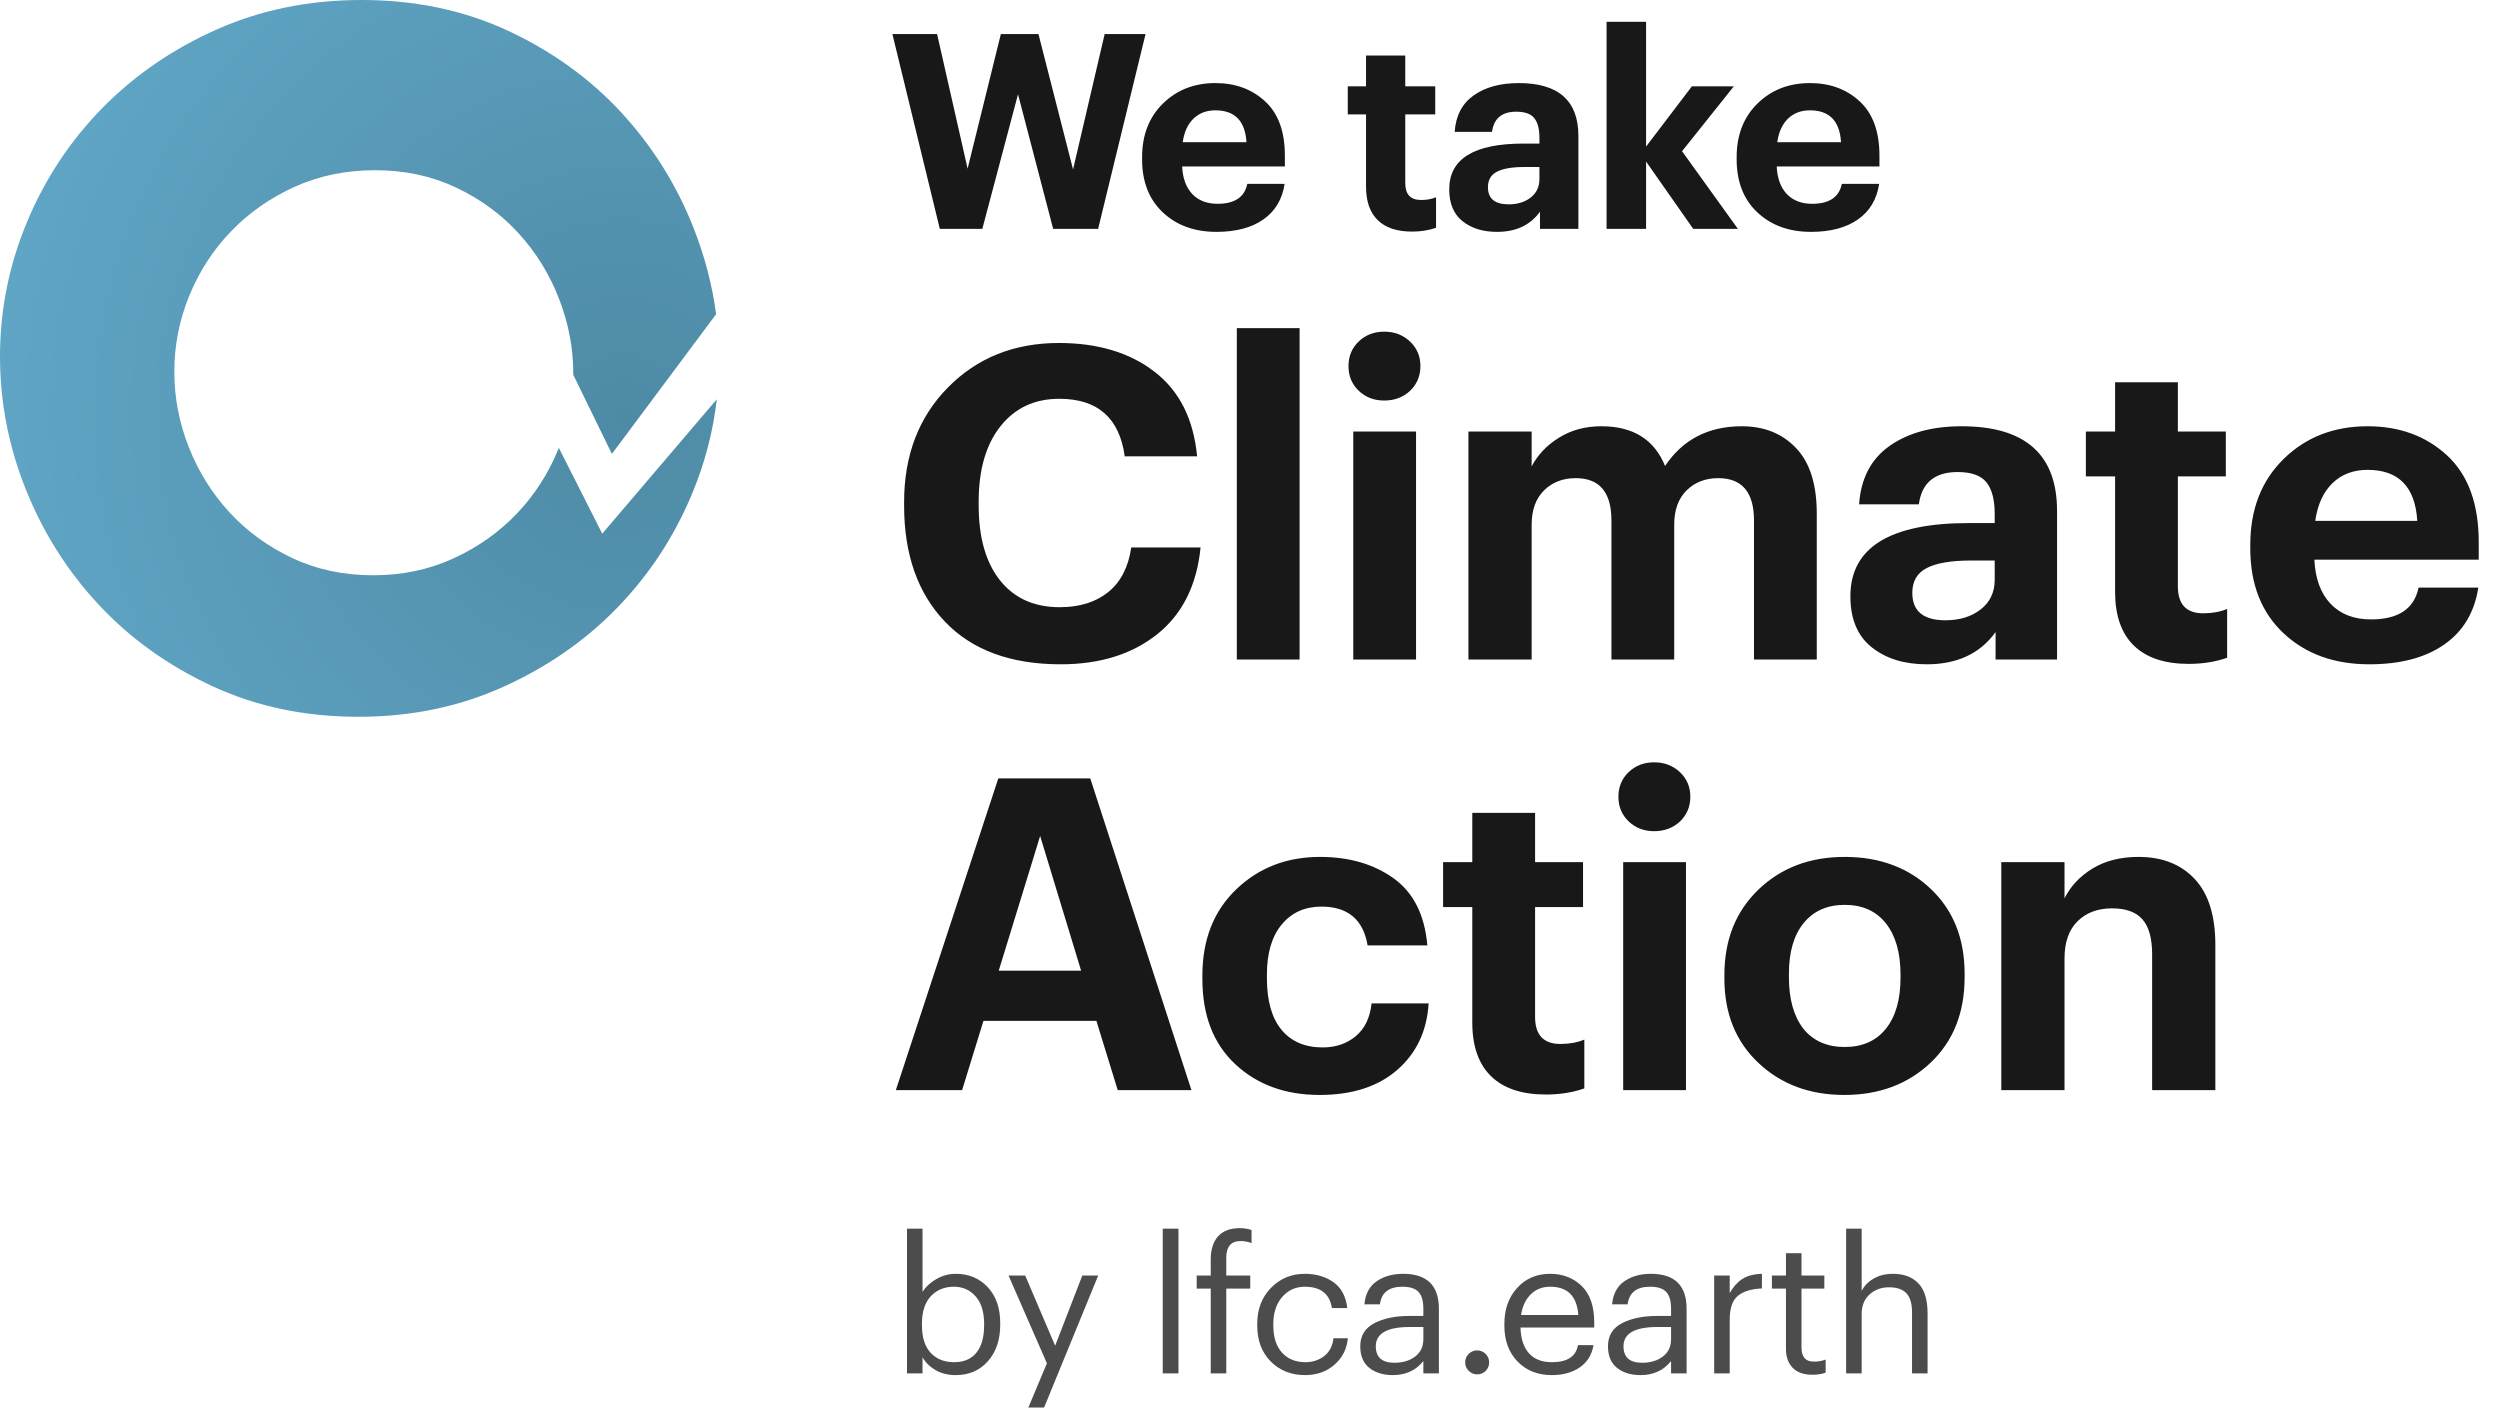
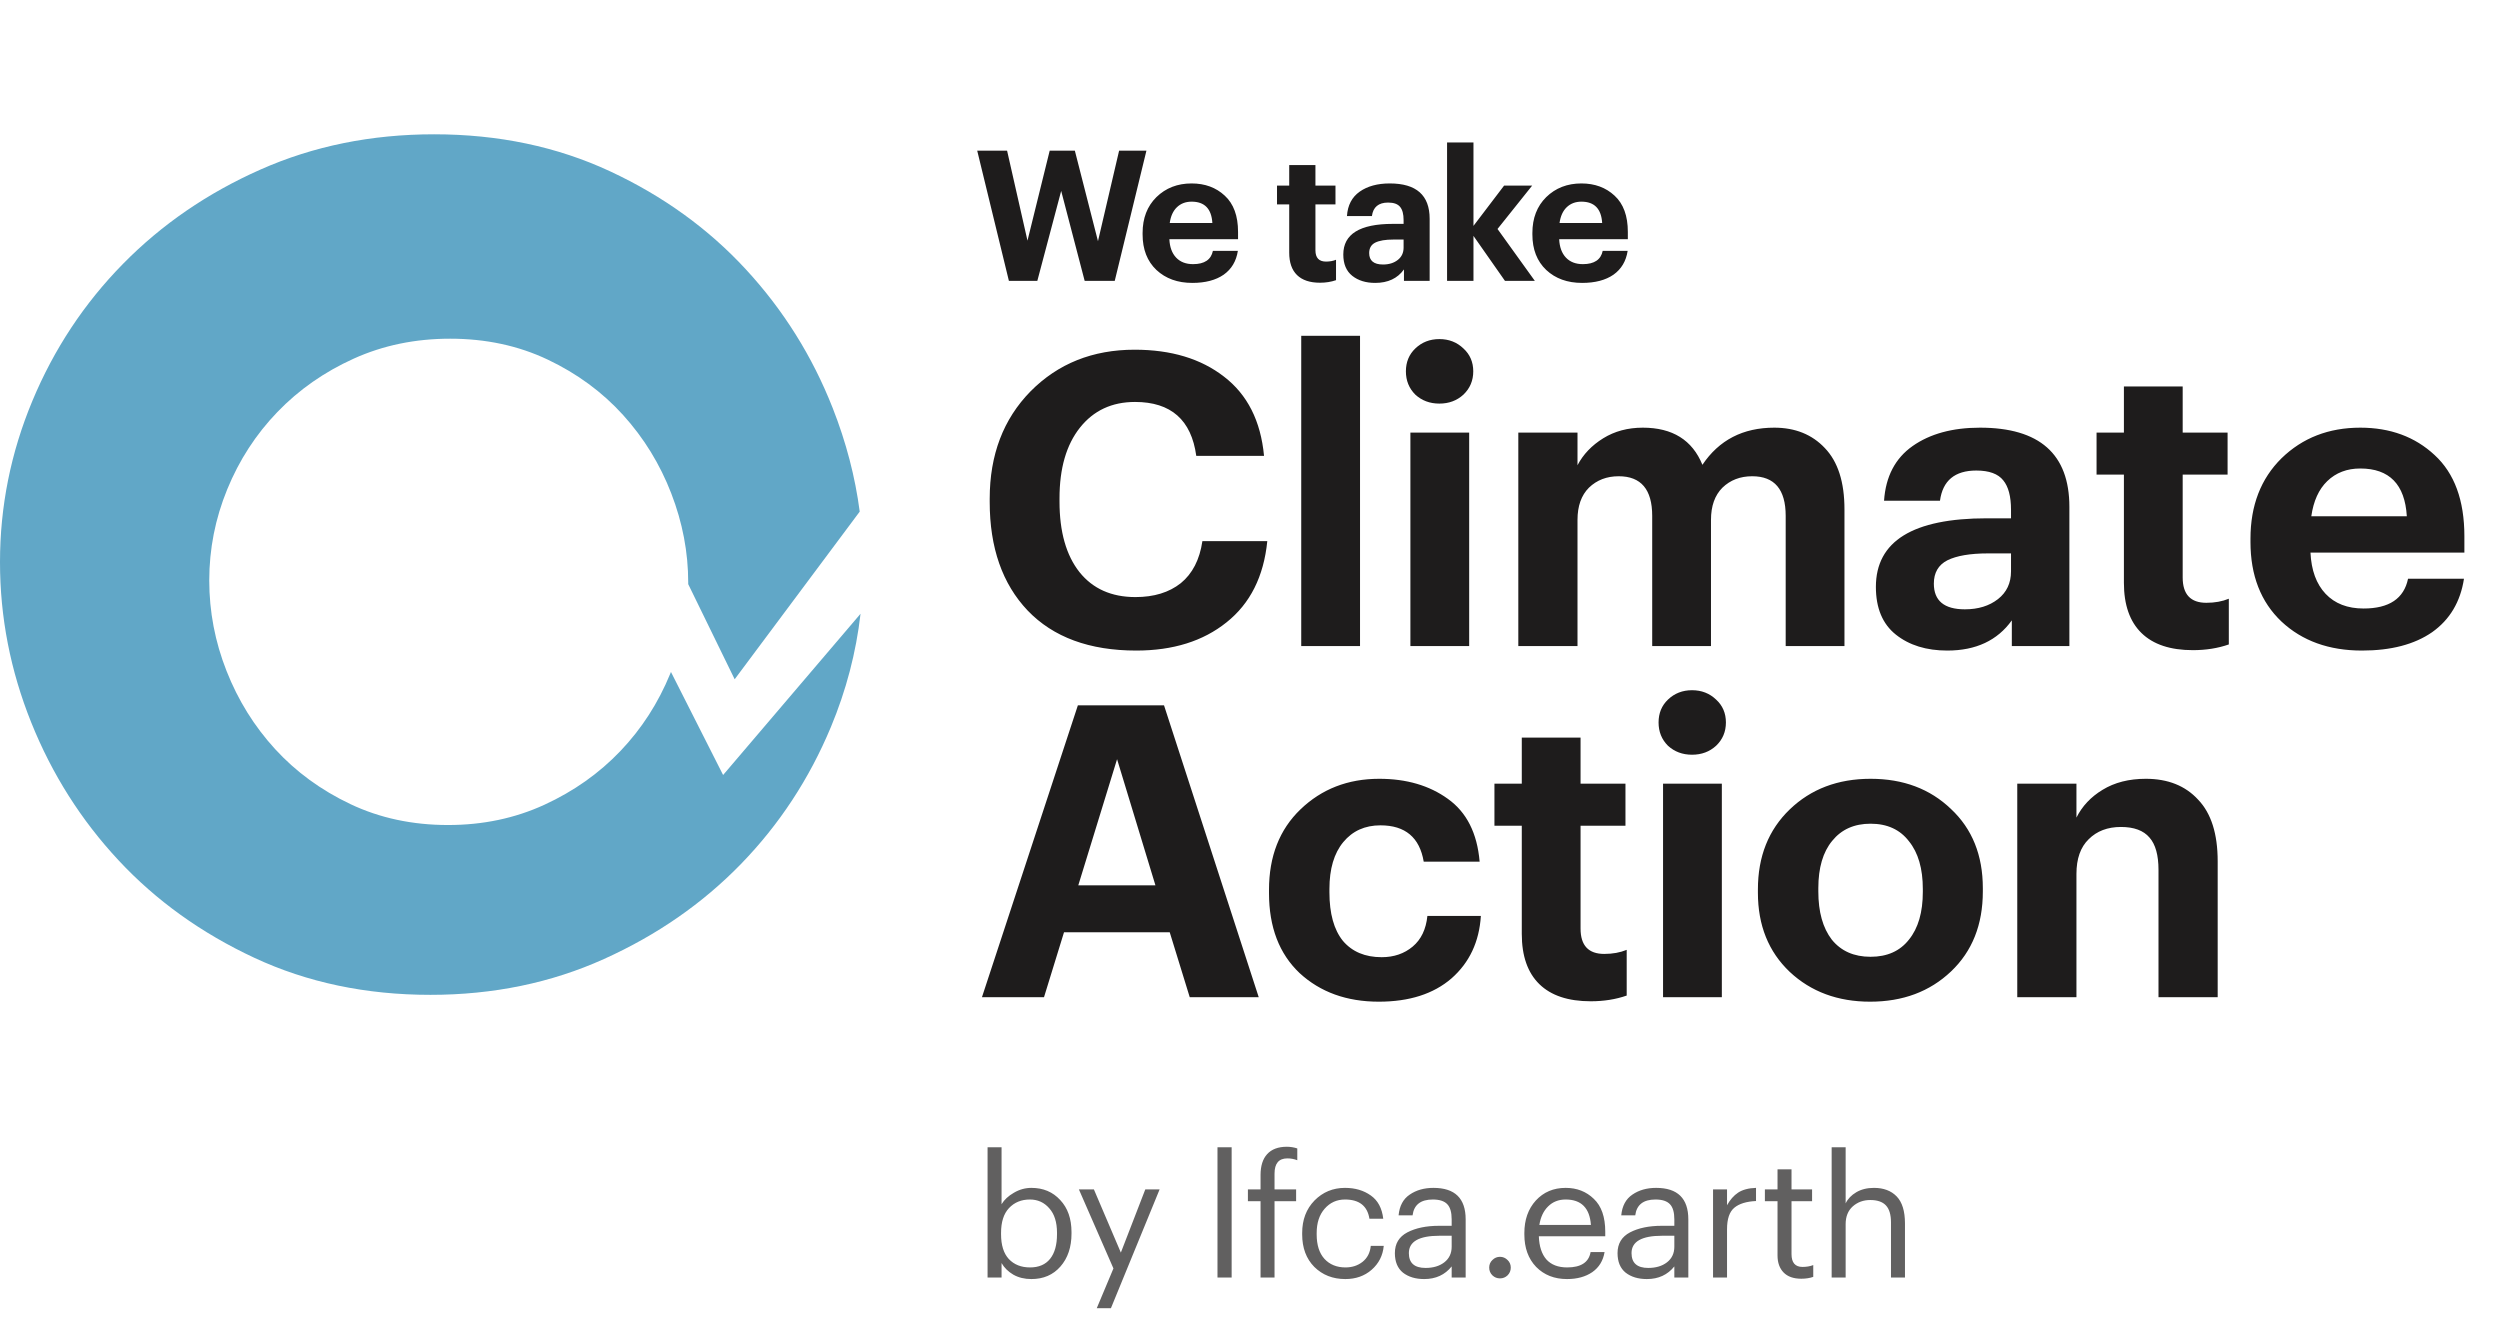
- <svg xmlns="http://www.w3.org/2000/svg" width="143px" height="81px" viewBox="0 0 143 81" version="1.1">
-   <defs>
-     <radialGradient cx="86.856%" cy="57.878%" fx="86.856%" fy="57.878%" r="94.494%" id="radialGradient-1">
-       <stop stop-color="#4D8AA5" offset="0%" />
-       <stop stop-color="#61A7C7" offset="100%" />
-     </radialGradient>
-   </defs>
-   <g id="Logo" stroke="none" stroke-width="1" fill="none" fill-rule="evenodd">
-     <path d="M56.189,13.091 L58.23,5.392 L60.241,13.091 L62.813,13.091 L65.525,1.947 L63.187,1.947 L61.379,9.693 L59.399,1.947 L57.249,1.947 L55.347,9.647 L53.601,1.947 L51.045,1.947 L53.757,13.091 L56.189,13.091 Z M69.583,13.263 C70.695,13.263 71.589,13.026 72.264,12.553 C72.94,12.081 73.345,11.403 73.48,10.519 L73.48,10.519 L71.345,10.519 C71.189,11.278 70.622,11.657 69.646,11.657 C69.033,11.657 68.549,11.47 68.196,11.096 C67.843,10.722 67.651,10.197 67.619,9.522 L67.619,9.522 L73.495,9.522 L73.495,8.898 C73.495,7.527 73.119,6.493 72.365,5.797 C71.612,5.101 70.664,4.752 69.521,4.752 C68.316,4.752 67.315,5.142 66.521,5.921 C65.726,6.701 65.328,7.724 65.328,8.992 L65.328,8.992 L65.328,9.117 C65.328,10.395 65.723,11.405 66.513,12.148 C67.302,12.891 68.326,13.263 69.583,13.263 Z M71.298,8.135 L67.651,8.135 C67.734,7.553 67.939,7.103 68.266,6.786 C68.594,6.47 69.012,6.311 69.521,6.311 C70.633,6.311 71.225,6.919 71.298,8.135 L71.298,8.135 Z M80.771,13.247 C81.269,13.247 81.727,13.174 82.142,13.029 L82.142,13.029 L82.142,11.283 C81.893,11.387 81.607,11.439 81.285,11.439 C80.682,11.439 80.381,11.117 80.381,10.473 L80.381,10.473 L80.381,6.545 L82.095,6.545 L82.095,4.94 L80.381,4.94 L80.381,3.178 L78.137,3.178 L78.137,4.94 L77.092,4.94 L77.092,6.545 L78.137,6.545 L78.137,10.675 C78.137,11.517 78.36,12.156 78.807,12.592 C79.254,13.029 79.908,13.247 80.771,13.247 Z M85.624,13.263 C86.715,13.263 87.536,12.878 88.087,12.109 L88.087,12.109 L88.087,13.091 L90.284,13.091 L90.284,7.776 C90.284,5.76 89.146,4.752 86.871,4.752 C85.821,4.752 84.964,4.986 84.299,5.454 C83.634,5.921 83.27,6.618 83.208,7.542 L83.208,7.542 L85.343,7.542 C85.447,6.773 85.91,6.389 86.731,6.389 C87.219,6.389 87.562,6.511 87.759,6.755 C87.957,6.999 88.055,7.376 88.055,7.885 L88.055,7.885 L88.055,8.213 L87.136,8.213 C84.31,8.213 82.896,9.085 82.896,10.831 C82.896,11.642 83.151,12.249 83.66,12.655 C84.169,13.06 84.824,13.263 85.624,13.263 Z M86.294,11.688 C85.504,11.688 85.11,11.361 85.11,10.706 C85.11,10.291 85.284,9.995 85.632,9.818 C85.98,9.641 86.497,9.553 87.183,9.553 L87.183,9.553 L88.055,9.553 L88.055,10.239 C88.055,10.686 87.889,11.039 87.557,11.299 C87.224,11.558 86.803,11.688 86.294,11.688 Z M94.156,13.091 L94.156,9.241 L96.852,13.091 L99.408,13.091 L96.213,8.649 L99.174,4.94 L96.774,4.94 L94.156,8.384 L94.156,1.246 L91.896,1.246 L91.896,13.091 L94.156,13.091 Z M103.591,13.263 C104.703,13.263 105.597,13.026 106.272,12.553 C106.948,12.081 107.353,11.403 107.488,10.519 L107.488,10.519 L105.353,10.519 C105.197,11.278 104.63,11.657 103.654,11.657 C103.041,11.657 102.557,11.47 102.204,11.096 C101.851,10.722 101.659,10.197 101.628,9.522 L101.628,9.522 L107.504,9.522 L107.504,8.898 C107.504,7.527 107.127,6.493 106.374,5.797 C105.62,5.101 104.672,4.752 103.529,4.752 C102.324,4.752 101.324,5.142 100.529,5.921 C99.734,6.701 99.336,7.724 99.336,8.992 L99.336,8.992 L99.336,9.117 C99.336,10.395 99.731,11.405 100.521,12.148 C101.311,12.891 102.334,13.263 103.591,13.263 Z M105.306,8.135 L101.659,8.135 C101.742,7.553 101.947,7.103 102.274,6.786 C102.602,6.47 103.02,6.311 103.529,6.311 C104.641,6.311 105.233,6.919 105.306,8.135 L105.306,8.135 Z M60.668,37.998 C62.913,37.998 64.754,37.425 66.192,36.278 C67.63,35.131 68.457,33.476 68.673,31.315 L68.673,31.315 L64.708,31.315 C64.542,32.446 64.101,33.298 63.386,33.871 C62.672,34.445 61.749,34.732 60.618,34.732 C59.155,34.732 58.016,34.22 57.202,33.198 C56.387,32.175 55.98,30.741 55.98,28.896 L55.98,28.896 L55.98,28.697 C55.98,26.868 56.395,25.43 57.227,24.382 C58.058,23.335 59.18,22.811 60.593,22.811 C62.788,22.811 64.035,23.908 64.334,26.103 L64.334,26.103 L68.474,26.103 C68.274,23.975 67.464,22.362 66.042,21.265 C64.621,20.168 62.796,19.619 60.568,19.619 C58.008,19.619 55.893,20.467 54.222,22.163 C52.551,23.859 51.715,26.045 51.715,28.721 L51.715,28.721 L51.715,28.921 C51.715,31.714 52.493,33.925 54.047,35.555 C55.602,37.184 57.809,37.998 60.668,37.998 Z M74.337,37.724 L74.337,18.771 L70.746,18.771 L70.746,37.724 L74.337,37.724 Z M79.178,22.911 C79.76,22.911 80.25,22.728 80.649,22.362 C81.048,21.98 81.248,21.506 81.248,20.941 C81.248,20.376 81.048,19.906 80.649,19.532 C80.25,19.158 79.76,18.971 79.178,18.971 C78.596,18.971 78.11,19.158 77.719,19.532 C77.328,19.906 77.133,20.376 77.133,20.941 C77.133,21.506 77.328,21.976 77.719,22.35 C78.11,22.724 78.596,22.911 79.178,22.911 Z M80.998,37.724 L80.998,24.682 L77.407,24.682 L77.407,37.724 L80.998,37.724 Z M87.61,37.724 L87.61,30.018 C87.61,29.17 87.847,28.514 88.321,28.048 C88.794,27.583 89.397,27.35 90.129,27.35 C91.492,27.35 92.174,28.156 92.174,29.769 L92.174,29.769 L92.174,37.724 L95.765,37.724 L95.765,30.018 C95.765,29.17 96.002,28.514 96.475,28.048 C96.949,27.583 97.552,27.35 98.283,27.35 C99.647,27.35 100.328,28.156 100.328,29.769 L100.328,29.769 L100.328,37.724 L103.919,37.724 L103.919,29.37 C103.919,27.707 103.525,26.46 102.735,25.629 C101.945,24.798 100.91,24.382 99.63,24.382 C97.718,24.382 96.255,25.139 95.241,26.652 C94.626,25.139 93.412,24.382 91.6,24.382 C90.686,24.382 89.879,24.598 89.181,25.031 C88.483,25.463 87.959,26.012 87.61,26.677 L87.61,26.677 L87.61,24.682 L83.994,24.682 L83.994,37.724 L87.61,37.724 Z M110.207,37.998 C111.952,37.998 113.266,37.383 114.147,36.153 L114.147,36.153 L114.147,37.724 L117.663,37.724 L117.663,29.22 C117.663,25.995 115.843,24.382 112.202,24.382 C110.523,24.382 109.151,24.756 108.087,25.504 C107.023,26.253 106.441,27.367 106.341,28.846 L106.341,28.846 L109.758,28.846 C109.924,27.616 110.664,27.001 111.977,27.001 C112.759,27.001 113.307,27.196 113.623,27.587 C113.939,27.978 114.097,28.58 114.097,29.395 L114.097,29.395 L114.097,29.919 L112.626,29.919 C108.104,29.919 105.842,31.315 105.842,34.108 C105.842,35.405 106.25,36.377 107.064,37.026 C107.879,37.674 108.926,37.998 110.207,37.998 Z M111.279,35.48 C110.015,35.48 109.384,34.956 109.384,33.909 C109.384,33.244 109.662,32.77 110.219,32.487 C110.776,32.205 111.603,32.063 112.7,32.063 L112.7,32.063 L114.097,32.063 L114.097,33.16 C114.097,33.875 113.831,34.441 113.299,34.856 C112.767,35.272 112.094,35.48 111.279,35.48 Z M125.197,37.974 C125.995,37.974 126.727,37.857 127.392,37.624 L127.392,37.624 L127.392,34.831 C126.993,34.998 126.536,35.081 126.02,35.081 C125.056,35.081 124.574,34.565 124.574,33.535 L124.574,33.535 L124.574,27.25 L127.317,27.25 L127.317,24.682 L124.574,24.682 L124.574,21.864 L120.983,21.864 L120.983,24.682 L119.312,24.682 L119.312,27.25 L120.983,27.25 L120.983,33.859 C120.983,35.205 121.34,36.228 122.055,36.926 C122.77,37.624 123.817,37.974 125.197,37.974 Z M135.525,37.998 C137.303,37.998 138.733,37.62 139.814,36.864 C140.895,36.107 141.543,35.023 141.759,33.609 L141.759,33.609 L138.343,33.609 C138.093,34.823 137.187,35.43 135.624,35.43 C134.643,35.43 133.87,35.131 133.305,34.532 C132.74,33.934 132.432,33.094 132.382,32.013 L132.382,32.013 L141.784,32.013 L141.784,31.016 C141.784,28.821 141.181,27.167 139.976,26.053 C138.771,24.939 137.254,24.382 135.425,24.382 C133.496,24.382 131.896,25.006 130.624,26.253 C129.352,27.5 128.716,29.137 128.716,31.165 L128.716,31.165 L128.716,31.365 C128.716,33.41 129.348,35.027 130.612,36.215 C131.875,37.404 133.513,37.998 135.525,37.998 Z M138.268,29.794 L132.432,29.794 C132.565,28.863 132.894,28.144 133.417,27.637 C133.941,27.13 134.61,26.876 135.425,26.876 C137.204,26.876 138.151,27.849 138.268,29.794 L138.268,29.794 Z M55.032,62.357 L56.254,58.392 L62.713,58.392 L63.935,62.357 L68.15,62.357 L62.364,44.526 L57.102,44.526 L51.242,62.357 L55.032,62.357 Z M61.84,55.524 L57.127,55.524 L59.496,47.818 L61.84,55.524 Z M75.484,62.631 C77.346,62.631 78.826,62.153 79.923,61.198 C81.02,60.242 81.619,58.974 81.719,57.394 L81.719,57.394 L78.452,57.394 C78.369,58.209 78.069,58.833 77.554,59.265 C77.039,59.697 76.407,59.913 75.659,59.913 C74.645,59.913 73.859,59.577 73.302,58.903 C72.745,58.23 72.467,57.245 72.467,55.948 L72.467,55.948 L72.467,55.749 C72.467,54.518 72.749,53.562 73.315,52.881 C73.88,52.199 74.636,51.858 75.584,51.858 C77.097,51.858 77.978,52.598 78.227,54.078 L78.227,54.078 L81.644,54.078 C81.494,52.332 80.85,51.052 79.711,50.237 C78.572,49.423 77.172,49.015 75.509,49.015 C73.597,49.015 71.997,49.635 70.709,50.873 C69.42,52.112 68.776,53.754 68.776,55.798 L68.776,55.798 L68.776,55.998 C68.776,58.076 69.404,59.701 70.659,60.873 C71.914,62.045 73.522,62.631 75.484,62.631 Z M88.43,62.607 C89.228,62.607 89.959,62.49 90.624,62.257 L90.624,62.257 L90.624,59.464 C90.225,59.631 89.768,59.714 89.253,59.714 C88.289,59.714 87.807,59.198 87.807,58.168 L87.807,58.168 L87.807,51.883 L90.55,51.883 L90.55,49.315 L87.807,49.315 L87.807,46.497 L84.215,46.497 L84.215,49.315 L82.545,49.315 L82.545,51.883 L84.215,51.883 L84.215,58.492 C84.215,59.838 84.573,60.861 85.288,61.559 C86.003,62.257 87.05,62.607 88.43,62.607 Z M94.617,47.544 C95.199,47.544 95.69,47.361 96.089,46.995 C96.488,46.613 96.687,46.139 96.687,45.574 C96.687,45.009 96.488,44.539 96.089,44.165 C95.69,43.791 95.199,43.604 94.617,43.604 C94.036,43.604 93.549,43.791 93.159,44.165 C92.768,44.539 92.573,45.009 92.573,45.574 C92.573,46.139 92.768,46.609 93.159,46.983 C93.549,47.357 94.036,47.544 94.617,47.544 Z M96.438,62.357 L96.438,49.315 L92.847,49.315 L92.847,62.357 L96.438,62.357 Z M105.493,62.631 C107.488,62.631 109.134,62.016 110.431,60.786 C111.728,59.556 112.376,57.926 112.376,55.898 L112.376,55.898 L112.376,55.699 C112.376,53.687 111.732,52.07 110.444,50.848 C109.155,49.626 107.513,49.015 105.518,49.015 C103.523,49.015 101.877,49.639 100.581,50.886 C99.284,52.133 98.635,53.762 98.635,55.773 L98.635,55.773 L98.635,55.973 C98.635,57.968 99.284,59.577 100.581,60.798 C101.877,62.02 103.515,62.631 105.493,62.631 Z M105.518,59.888 C104.504,59.888 103.714,59.539 103.149,58.841 C102.601,58.126 102.326,57.145 102.326,55.898 L102.326,55.898 L102.326,55.699 C102.326,54.452 102.609,53.483 103.174,52.793 C103.739,52.103 104.521,51.758 105.518,51.758 C106.532,51.758 107.318,52.112 107.875,52.818 C108.432,53.525 108.71,54.502 108.71,55.749 L108.71,55.749 L108.71,55.923 C108.71,57.17 108.432,58.143 107.875,58.841 C107.318,59.539 106.532,59.888 105.518,59.888 Z M118.09,62.357 L118.09,54.826 C118.09,53.895 118.339,53.184 118.838,52.694 C119.337,52.203 119.994,51.958 120.808,51.958 C121.606,51.958 122.188,52.17 122.554,52.594 C122.92,53.018 123.102,53.679 123.102,54.576 L123.102,54.576 L123.102,62.357 L126.718,62.357 L126.718,54.053 C126.718,52.374 126.324,51.114 125.534,50.275 C124.744,49.435 123.676,49.015 122.329,49.015 C121.299,49.015 120.422,49.236 119.698,49.676 C118.975,50.117 118.439,50.686 118.09,51.384 L118.09,51.384 L118.09,49.315 L114.474,49.315 L114.474,62.357 L118.09,62.357 Z" id="WetakeClimateAction" fill="#181819" fill-rule="nonzero" />
-     <path d="M54.664,78.656 C55.428,78.656 56.044,78.39 56.512,77.858 C56.979,77.327 57.213,76.629 57.213,75.765 L57.213,75.765 L57.213,75.679 C57.213,74.822 56.976,74.139 56.501,73.628 C56.026,73.118 55.414,72.862 54.664,72.862 C54.272,72.862 53.9,72.964 53.55,73.168 C53.201,73.371 52.94,73.616 52.769,73.901 L52.769,73.901 L52.769,70.281 L51.88,70.281 L51.88,78.56 L52.769,78.56 L52.769,77.639 C52.94,77.939 53.19,78.183 53.518,78.373 C53.847,78.562 54.229,78.656 54.664,78.656 Z M54.579,77.917 C54.014,77.917 53.566,77.739 53.234,77.382 C52.902,77.025 52.736,76.5 52.736,75.808 L52.736,75.808 L52.736,75.722 C52.736,75.029 52.906,74.503 53.245,74.142 C53.584,73.782 54.025,73.601 54.568,73.601 C55.068,73.601 55.48,73.785 55.805,74.153 C56.13,74.521 56.292,75.044 56.292,75.722 L56.292,75.722 L56.292,75.808 C56.292,76.486 56.146,77.007 55.853,77.371 C55.56,77.735 55.135,77.917 54.579,77.917 Z M59.723,80.509 L62.818,72.959 L61.908,72.959 L60.355,76.975 L58.641,72.959 L57.688,72.959 L59.883,77.982 L58.823,80.509 L59.723,80.509 Z M67.408,78.56 L67.408,70.281 L66.509,70.281 L66.509,78.56 L67.408,78.56 Z M70.143,78.56 L70.143,73.708 L71.514,73.708 L71.514,72.959 L70.143,72.959 L70.143,71.952 C70.143,71.309 70.414,70.988 70.957,70.988 C71.178,70.988 71.389,71.027 71.589,71.106 L71.589,71.106 L71.589,70.356 C71.374,70.285 71.153,70.249 70.925,70.249 C70.375,70.249 69.959,70.404 69.677,70.715 C69.395,71.026 69.254,71.47 69.254,72.048 L69.254,72.048 L69.254,72.959 L68.451,72.959 L68.451,73.708 L69.254,73.708 L69.254,78.56 L70.143,78.56 Z M74.655,78.656 C75.319,78.656 75.878,78.458 76.331,78.062 C76.784,77.666 77.04,77.161 77.097,76.547 L77.097,76.547 L76.272,76.547 C76.229,76.982 76.056,77.319 75.753,77.559 C75.449,77.798 75.087,77.917 74.666,77.917 C74.109,77.917 73.664,77.735 73.332,77.371 C73,77.007 72.834,76.489 72.834,75.818 L72.834,75.818 L72.834,75.733 C72.834,75.09 73.004,74.574 73.343,74.185 C73.682,73.796 74.112,73.601 74.634,73.601 C75.54,73.601 76.058,74.008 76.186,74.822 L76.186,74.822 L77.065,74.822 C76.986,74.151 76.722,73.657 76.272,73.339 C75.822,73.021 75.276,72.862 74.634,72.862 C73.87,72.862 73.225,73.13 72.7,73.666 C72.176,74.201 71.913,74.89 71.913,75.733 L71.913,75.733 L71.913,75.818 C71.913,76.675 72.172,77.362 72.69,77.88 C73.207,78.398 73.862,78.656 74.655,78.656 Z M79.671,78.656 C80.406,78.656 80.988,78.389 81.416,77.853 L81.416,77.853 L81.416,78.56 L82.305,78.56 L82.305,74.865 C82.305,73.53 81.623,72.862 80.26,72.862 C79.667,72.862 79.164,73.003 78.749,73.285 C78.335,73.567 78.1,74.008 78.043,74.608 L78.043,74.608 L78.932,74.608 C79.017,73.937 79.446,73.601 80.217,73.601 C80.645,73.601 80.952,73.699 81.138,73.896 C81.323,74.092 81.416,74.415 81.416,74.865 L81.416,74.865 L81.416,75.272 L80.613,75.272 C79.806,75.272 79.137,75.411 78.605,75.69 C78.073,75.968 77.807,76.407 77.807,77.007 C77.807,77.557 77.98,77.969 78.326,78.244 C78.673,78.519 79.121,78.656 79.671,78.656 Z M79.756,77.95 C79.049,77.95 78.696,77.635 78.696,77.007 C78.696,76.272 79.346,75.904 80.645,75.904 L80.645,75.904 L81.416,75.904 L81.416,76.6 C81.416,77.021 81.261,77.352 80.95,77.591 C80.64,77.83 80.242,77.95 79.756,77.95 Z M84.493,78.614 C84.679,78.614 84.84,78.549 84.975,78.421 C85.111,78.285 85.179,78.121 85.179,77.928 C85.179,77.735 85.111,77.573 84.975,77.441 C84.84,77.309 84.679,77.243 84.493,77.243 C84.308,77.243 84.147,77.309 84.011,77.441 C83.876,77.573 83.808,77.735 83.808,77.928 C83.808,78.121 83.876,78.283 84.011,78.415 C84.147,78.548 84.308,78.614 84.493,78.614 Z M88.759,78.656 C89.402,78.656 89.937,78.508 90.366,78.212 C90.794,77.916 91.055,77.493 91.148,76.943 L91.148,76.943 L90.259,76.943 C90.144,77.593 89.648,77.917 88.77,77.917 C88.199,77.917 87.761,77.748 87.458,77.409 C87.155,77.07 86.992,76.579 86.971,75.936 L86.971,75.936 L91.19,75.936 L91.19,75.647 C91.19,74.712 90.949,74.014 90.467,73.553 C89.986,73.093 89.388,72.862 88.674,72.862 C87.902,72.862 87.272,73.13 86.783,73.666 C86.294,74.201 86.05,74.89 86.05,75.733 L86.05,75.733 L86.05,75.818 C86.05,76.675 86.301,77.362 86.805,77.88 C87.308,78.398 87.96,78.656 88.759,78.656 Z M90.28,75.218 L87.003,75.218 C87.081,74.719 87.267,74.324 87.56,74.035 C87.852,73.746 88.224,73.601 88.674,73.601 C89.666,73.601 90.201,74.14 90.28,75.218 L90.28,75.218 Z M93.839,78.656 C94.574,78.656 95.156,78.389 95.585,77.853 L95.585,77.853 L95.585,78.56 L96.474,78.56 L96.474,74.865 C96.474,73.53 95.792,72.862 94.428,72.862 C93.835,72.862 93.332,73.003 92.918,73.285 C92.504,73.567 92.268,74.008 92.211,74.608 L92.211,74.608 L93.1,74.608 C93.186,73.937 93.614,73.601 94.385,73.601 C94.814,73.601 95.121,73.699 95.306,73.896 C95.492,74.092 95.585,74.415 95.585,74.865 L95.585,74.865 L95.585,75.272 L94.782,75.272 C93.975,75.272 93.305,75.411 92.773,75.69 C92.241,75.968 91.976,76.407 91.976,77.007 C91.976,77.557 92.149,77.969 92.495,78.244 C92.841,78.519 93.289,78.656 93.839,78.656 Z M93.925,77.95 C93.218,77.95 92.864,77.635 92.864,77.007 C92.864,76.272 93.514,75.904 94.814,75.904 L94.814,75.904 L95.585,75.904 L95.585,76.6 C95.585,77.021 95.43,77.352 95.119,77.591 C94.808,77.83 94.41,77.95 93.925,77.95 Z M98.94,78.56 L98.94,75.486 C98.94,74.836 99.094,74.383 99.401,74.126 C99.708,73.869 100.168,73.726 100.782,73.698 L100.782,73.698 L100.782,72.862 C100.311,72.877 99.935,72.977 99.653,73.162 C99.371,73.348 99.133,73.616 98.94,73.965 L98.94,73.965 L98.94,72.959 L98.051,72.959 L98.051,78.56 L98.94,78.56 Z M103.667,78.635 C103.952,78.635 104.206,78.596 104.427,78.517 L104.427,78.517 L104.427,77.767 C104.227,77.846 103.999,77.885 103.742,77.885 C103.278,77.885 103.046,77.614 103.046,77.071 L103.046,77.071 L103.046,73.708 L104.352,73.708 L104.352,72.959 L103.046,72.959 L103.046,71.684 L102.157,71.684 L102.157,72.959 L101.353,72.959 L101.353,73.708 L102.157,73.708 L102.157,77.157 C102.157,77.614 102.285,77.975 102.542,78.239 C102.799,78.503 103.174,78.635 103.667,78.635 Z M106.487,78.56 L106.487,75.165 C106.487,74.687 106.639,74.312 106.942,74.04 C107.245,73.769 107.615,73.633 108.05,73.633 C108.5,73.633 108.832,73.748 109.046,73.976 C109.261,74.205 109.368,74.565 109.368,75.058 L109.368,75.058 L109.368,78.56 L110.257,78.56 L110.257,75.122 C110.257,74.344 110.082,73.773 109.732,73.408 C109.382,73.044 108.9,72.862 108.286,72.862 C107.851,72.862 107.476,72.955 107.162,73.141 C106.847,73.326 106.622,73.562 106.487,73.848 L106.487,73.848 L106.487,70.281 L105.598,70.281 L105.598,78.56 L106.487,78.56 Z" id="bylfca.earth" fill="#000000" fill-rule="nonzero" opacity="0.702" />
-     <path d="M20.681,-4.26325641e-14 C23.749,-4.26325641e-14 26.546,0.588 29.07,1.765 C31.595,2.942 33.75,4.499 35.537,6.435 C37.323,8.371 38.702,10.573 39.673,13.04 C40.313,14.668 40.743,16.312 40.961,17.973 L35,25.963 L32.791,21.438 C32.791,21.41 32.791,21.382 32.791,21.353 C32.791,19.916 32.522,18.5 31.983,17.105 C31.445,15.711 30.68,14.466 29.688,13.372 C28.697,12.278 27.501,11.398 26.1,10.733 C24.7,10.068 23.148,9.736 21.446,9.736 C19.787,9.736 18.257,10.052 16.856,10.685 C15.455,11.318 14.243,12.165 13.22,13.227 C12.196,14.289 11.399,15.518 10.828,16.912 C10.257,18.307 9.971,19.755 9.971,21.257 C9.971,22.737 10.246,24.174 10.796,25.569 C11.345,26.963 12.115,28.202 13.107,29.286 C14.098,30.369 15.294,31.244 16.694,31.909 C18.095,32.574 19.647,32.906 21.349,32.906 C23.008,32.906 24.538,32.584 25.939,31.941 C27.34,31.297 28.546,30.444 29.559,29.382 C30.572,28.32 31.364,27.092 31.935,25.698 L31.965,25.617 L34.449,30.525 L41,22.841 C40.788,24.69 40.317,26.491 39.586,28.244 C38.556,30.712 37.129,32.885 35.304,34.764 C33.478,36.644 31.303,38.153 28.779,39.292 C26.254,40.43 23.497,41 20.506,41 C17.438,41 14.642,40.411 12.117,39.235 C9.593,38.058 7.437,36.511 5.651,34.594 C3.864,32.677 2.476,30.484 1.486,28.017 C0.495,25.549 1.69109171e-12,23.005 1.69109171e-12,20.386 C1.69109171e-12,17.729 0.515,15.166 1.544,12.699 C2.573,10.231 4.01,8.058 5.855,6.178 C7.7,4.299 9.884,2.8 12.409,1.68 C14.933,0.56 17.691,-4.26325641e-14 20.681,-4.26325641e-14 Z" id="O" fill="url(#radialGradient-1)" />
-   </g>
+ <svg xmlns="http://www.w3.org/2000/svg" width="178" height="94" viewBox="0 0 178 94" fill="none">
+   <path fill-rule="evenodd" clip-rule="evenodd" d="M30.645 70.833C35.114 70.833 39.235 69.982 43.007 68.28C46.78 66.578 50.03 64.323 52.758 61.515C55.486 58.706 57.619 55.459 59.157 51.771C60.249 49.152 60.953 46.462 61.27 43.7L51.485 55.18L47.772 47.843C47.755 47.885 47.738 47.927 47.721 47.969C46.868 50.053 45.684 51.888 44.171 53.475C42.657 55.062 40.854 56.337 38.761 57.299C36.667 58.261 34.381 58.741 31.902 58.741C29.358 58.741 27.039 58.244 24.946 57.251C22.853 56.257 21.066 54.95 19.584 53.331C18.103 51.712 16.952 49.86 16.131 47.776C15.309 45.692 14.899 43.544 14.899 41.332C14.899 39.088 15.325 36.924 16.179 34.84C17.032 32.756 18.224 30.92 19.753 29.333C21.283 27.746 23.094 26.48 25.187 25.534C27.281 24.588 29.567 24.115 32.047 24.115C34.59 24.115 36.909 24.612 39.002 25.606C41.095 26.6 42.883 27.914 44.364 29.549C45.845 31.185 46.988 33.044 47.793 35.128C48.599 37.212 49.001 39.328 49.001 41.476C49.001 41.514 49.001 41.553 49.001 41.59L52.308 48.364L61.212 36.426C60.887 33.943 60.245 31.484 59.287 29.05C57.836 25.362 55.776 22.072 53.106 19.179C50.436 16.285 47.215 13.959 43.443 12.2C39.67 10.442 35.491 9.562 30.906 9.562C26.437 9.562 22.316 10.399 18.544 12.073C14.771 13.746 11.506 15.987 8.749 18.796C5.993 21.604 3.845 24.852 2.307 28.539C0.769 32.227 0 36.056 0 40.028C0 43.942 0.74 47.743 2.22 51.431C3.7 55.118 5.775 58.395 8.445 61.259C11.115 64.124 14.336 66.436 18.108 68.195C21.881 69.954 26.06 70.833 30.645 70.833Z" fill="#61A7C7" />
+   <path d="M80.901 46.32C77.569 46.32 74.992 45.37 73.17 43.471C71.368 41.572 70.467 38.995 70.467 35.74V35.508C70.467 32.388 71.436 29.84 73.374 27.864C75.331 25.887 77.801 24.899 80.785 24.899C83.382 24.899 85.503 25.538 87.15 26.817C88.817 28.096 89.766 29.976 89.999 32.456H85.174C84.825 29.898 83.372 28.619 80.814 28.619C79.167 28.619 77.859 29.23 76.891 30.45C75.922 31.671 75.437 33.347 75.437 35.479V35.711C75.437 37.862 75.912 39.538 76.862 40.739C77.811 41.921 79.138 42.512 80.843 42.512C82.161 42.512 83.236 42.183 84.07 41.524C84.903 40.846 85.416 39.848 85.61 38.53H90.231C89.979 41.049 89.01 42.977 87.325 44.314C85.658 45.651 83.517 46.32 80.901 46.32ZM92.648 46V23.911H96.834V46H92.648ZM100.42 46V30.799H104.605V46H100.42ZM104.198 28.096C103.733 28.523 103.162 28.736 102.483 28.736C101.805 28.736 101.234 28.523 100.769 28.096C100.323 27.651 100.1 27.098 100.1 26.439C100.1 25.781 100.323 25.238 100.769 24.812C101.234 24.366 101.805 24.143 102.483 24.143C103.162 24.143 103.733 24.366 104.198 24.812C104.663 25.238 104.896 25.781 104.896 26.439C104.896 27.098 104.663 27.651 104.198 28.096ZM108.104 46V30.799H112.318V33.124C112.725 32.349 113.335 31.71 114.149 31.206C114.963 30.702 115.903 30.45 116.968 30.45C119.08 30.45 120.495 31.332 121.212 33.095C122.394 31.332 124.099 30.45 126.327 30.45C127.819 30.45 129.02 30.935 129.931 31.904C130.861 32.873 131.326 34.326 131.326 36.263V46H127.141V36.728C127.141 34.849 126.346 33.909 124.758 33.909C123.905 33.909 123.198 34.18 122.636 34.723C122.093 35.266 121.822 36.031 121.822 37.019V46H117.637V36.728C117.637 34.849 116.842 33.909 115.253 33.909C114.401 33.909 113.694 34.18 113.132 34.723C112.589 35.266 112.318 36.031 112.318 37.019V46H108.104ZM138.649 46.32C137.158 46.32 135.937 45.942 134.987 45.186C134.038 44.431 133.563 43.297 133.563 41.786C133.563 38.53 136.198 36.903 141.469 36.903H143.184V36.292C143.184 35.343 142.999 34.645 142.631 34.2C142.263 33.735 141.624 33.502 140.713 33.502C139.182 33.502 138.32 34.219 138.126 35.653H134.144C134.261 33.928 134.939 32.63 136.179 31.758C137.419 30.886 139.018 30.45 140.975 30.45C145.218 30.45 147.34 32.33 147.34 36.089V46H143.242V44.169C142.215 45.603 140.684 46.32 138.649 46.32ZM139.899 43.384C140.849 43.384 141.633 43.142 142.254 42.658C142.874 42.173 143.184 41.514 143.184 40.681V39.402H141.556C140.277 39.402 139.308 39.567 138.649 39.896C138.01 40.226 137.69 40.778 137.69 41.553C137.69 42.774 138.427 43.384 139.899 43.384ZM156.134 46.291C154.526 46.291 153.305 45.884 152.472 45.07C151.639 44.256 151.222 43.065 151.222 41.495V33.793H149.275V30.799H151.222V27.515H155.407V30.799H158.604V33.793H155.407V41.117C155.407 42.319 155.969 42.919 157.093 42.919C157.694 42.919 158.227 42.822 158.692 42.629V45.884C157.916 46.155 157.064 46.291 156.134 46.291ZM168.169 46.32C165.824 46.32 163.915 45.632 162.443 44.256C160.97 42.861 160.234 40.972 160.234 38.589V38.356C160.234 35.992 160.97 34.084 162.443 32.63C163.935 31.177 165.805 30.45 168.052 30.45C170.184 30.45 171.947 31.1 173.342 32.398C174.757 33.696 175.464 35.624 175.464 38.182V39.344H164.506C164.565 40.604 164.923 41.582 165.582 42.28C166.241 42.977 167.142 43.326 168.285 43.326C170.106 43.326 171.162 42.619 171.453 41.204H175.435C175.183 42.851 174.427 44.12 173.168 45.012C171.908 45.884 170.242 46.32 168.169 46.32ZM164.565 36.758H171.366C171.23 34.49 170.126 33.357 168.052 33.357C167.103 33.357 166.318 33.657 165.698 34.258C165.097 34.839 164.72 35.672 164.565 36.758ZM69.915 71L76.745 50.219H82.878L89.621 71H84.709L83.285 66.379H75.757L74.333 71H69.915ZM79.535 54.055L76.774 63.036H82.267L79.535 54.055ZM98.171 71.32C95.885 71.32 94.005 70.641 92.533 69.285C91.08 67.909 90.353 66.011 90.353 63.589V63.356C90.353 60.973 91.099 59.064 92.591 57.63C94.102 56.177 95.972 55.45 98.201 55.45C100.138 55.45 101.766 55.925 103.083 56.875C104.42 57.824 105.176 59.316 105.35 61.351H101.369C101.078 59.626 100.051 58.764 98.288 58.764C97.183 58.764 96.302 59.161 95.643 59.956C94.984 60.75 94.655 61.864 94.655 63.298V63.53C94.655 65.042 94.974 66.195 95.614 66.989C96.273 67.764 97.193 68.152 98.375 68.152C99.247 68.152 99.983 67.9 100.584 67.396C101.185 66.892 101.533 66.166 101.63 65.216H105.438C105.321 67.057 104.624 68.539 103.345 69.663C102.066 70.767 100.342 71.32 98.171 71.32ZM113.263 71.291C111.655 71.291 110.434 70.884 109.601 70.07C108.768 69.256 108.351 68.064 108.351 66.495V58.793H106.404V55.799H108.351V52.515H112.536V55.799H115.733V58.793H112.536V66.117C112.536 67.319 113.098 67.919 114.222 67.919C114.823 67.919 115.356 67.822 115.821 67.629V70.884C115.046 71.155 114.193 71.291 113.263 71.291ZM118.409 71V55.799H122.595V71H118.409ZM122.188 53.096C121.723 53.523 121.151 53.736 120.473 53.736C119.795 53.736 119.223 53.523 118.758 53.096C118.313 52.651 118.09 52.098 118.09 51.44C118.09 50.781 118.313 50.238 118.758 49.812C119.223 49.366 119.795 49.143 120.473 49.143C121.151 49.143 121.723 49.366 122.188 49.812C122.653 50.238 122.885 50.781 122.885 51.44C122.885 52.098 122.653 52.651 122.188 53.096ZM130.424 66.902C131.083 67.716 132.003 68.123 133.185 68.123C134.367 68.123 135.278 67.716 135.917 66.902C136.576 66.088 136.905 64.955 136.905 63.501V63.298C136.905 61.845 136.576 60.711 135.917 59.897C135.278 59.064 134.367 58.648 133.185 58.648C132.022 58.648 131.112 59.054 130.453 59.868C129.794 60.663 129.465 61.786 129.465 63.24V63.472C129.465 64.925 129.784 66.069 130.424 66.902ZM133.156 71.32C130.85 71.32 128.941 70.612 127.43 69.198C125.919 67.764 125.163 65.885 125.163 63.559V63.327C125.163 60.982 125.919 59.084 127.43 57.63C128.941 56.177 130.86 55.45 133.185 55.45C135.51 55.45 137.419 56.167 138.911 57.601C140.422 59.016 141.178 60.895 141.178 63.24V63.472C141.178 65.836 140.422 67.735 138.911 69.169C137.399 70.603 135.481 71.32 133.156 71.32ZM143.629 71V55.799H147.843V58.212C148.25 57.398 148.87 56.739 149.703 56.235C150.556 55.712 151.583 55.45 152.784 55.45C154.353 55.45 155.594 55.944 156.504 56.933C157.434 57.902 157.899 59.364 157.899 61.322V71H153.685V61.932C153.685 60.886 153.472 60.12 153.046 59.636C152.619 59.132 151.941 58.88 151.011 58.88C150.062 58.88 149.296 59.171 148.715 59.752C148.134 60.314 147.843 61.137 147.843 62.222V71H143.629Z" fill="#1E1C1C" />
+   <path d="M71.834 20L69.577 10.726H71.704L73.157 17.134L74.739 10.726H76.529L78.176 17.172L79.681 10.726H81.626L79.369 20H77.229L75.556 13.593L73.857 20H71.834ZM84.894 20.143C83.847 20.143 82.996 19.836 82.338 19.222C81.681 18.599 81.353 17.756 81.353 16.693V16.589C81.353 15.534 81.681 14.682 82.338 14.034C83.004 13.385 83.839 13.061 84.842 13.061C85.793 13.061 86.58 13.351 87.202 13.93C87.833 14.509 88.149 15.37 88.149 16.511V17.03H83.259C83.285 17.592 83.445 18.029 83.739 18.34C84.033 18.651 84.435 18.807 84.945 18.807C85.758 18.807 86.229 18.491 86.359 17.86H88.136C88.023 18.595 87.686 19.161 87.124 19.559C86.562 19.948 85.819 20.143 84.894 20.143ZM83.285 15.876H86.32C86.26 14.864 85.767 14.358 84.842 14.358C84.418 14.358 84.068 14.492 83.791 14.76C83.523 15.02 83.354 15.391 83.285 15.876ZM93.984 20.13C93.266 20.13 92.721 19.948 92.349 19.585C91.978 19.222 91.792 18.69 91.792 17.99V14.553H90.923V13.217H91.792V11.751H93.659V13.217H95.086V14.553H93.659V17.821C93.659 18.357 93.91 18.625 94.412 18.625C94.68 18.625 94.917 18.582 95.125 18.495V19.948C94.779 20.069 94.398 20.13 93.984 20.13ZM97.913 20.143C97.247 20.143 96.702 19.974 96.279 19.637C95.855 19.3 95.643 18.794 95.643 18.119C95.643 16.667 96.819 15.94 99.171 15.94H99.936V15.668C99.936 15.244 99.854 14.933 99.69 14.734C99.525 14.527 99.24 14.423 98.834 14.423C98.151 14.423 97.766 14.743 97.68 15.383H95.903C95.954 14.613 96.257 14.034 96.811 13.645C97.364 13.256 98.077 13.061 98.951 13.061C100.844 13.061 101.791 13.9 101.791 15.577V20H99.962V19.183C99.504 19.823 98.821 20.143 97.913 20.143ZM98.471 18.833C98.894 18.833 99.245 18.725 99.521 18.508C99.798 18.292 99.936 17.998 99.936 17.627V17.056H99.21C98.639 17.056 98.207 17.129 97.913 17.276C97.628 17.423 97.485 17.67 97.485 18.016C97.485 18.56 97.814 18.833 98.471 18.833ZM103.031 20V10.143H104.911V16.083L107.09 13.217H109.088L106.623 16.303L109.282 20H107.155L104.911 16.796V20H103.031ZM112.647 20.143C111.601 20.143 110.749 19.836 110.092 19.222C109.435 18.599 109.106 17.756 109.106 16.693V16.589C109.106 15.534 109.435 14.682 110.092 14.034C110.758 13.385 111.592 13.061 112.595 13.061C113.546 13.061 114.333 13.351 114.956 13.93C115.587 14.509 115.902 15.37 115.902 16.511V17.03H111.013C111.039 17.592 111.199 18.029 111.493 18.34C111.787 18.651 112.189 18.807 112.699 18.807C113.512 18.807 113.983 18.491 114.113 17.86H115.889C115.777 18.595 115.44 19.161 114.878 19.559C114.316 19.948 113.572 20.143 112.647 20.143ZM111.039 15.876H114.074C114.013 14.864 113.52 14.358 112.595 14.358C112.171 14.358 111.821 14.492 111.544 14.76C111.276 15.02 111.108 15.391 111.039 15.876Z" fill="#1E1C1C" />
+   <path opacity="0.702" d="M73.435 91.069C72.947 91.069 72.519 90.965 72.151 90.757C71.783 90.541 71.503 90.265 71.311 89.929V90.961H70.315V81.685H71.311V85.741C71.503 85.421 71.795 85.149 72.187 84.925C72.579 84.693 72.995 84.577 73.435 84.577C74.275 84.577 74.959 84.865 75.487 85.441C76.023 86.009 76.291 86.773 76.291 87.733V87.829C76.291 88.797 76.027 89.581 75.499 90.181C74.979 90.773 74.291 91.069 73.435 91.069ZM73.339 90.241C73.963 90.241 74.439 90.037 74.767 89.629C75.095 89.221 75.259 88.637 75.259 87.877V87.781C75.259 87.021 75.075 86.437 74.707 86.029C74.347 85.613 73.887 85.405 73.327 85.405C72.719 85.405 72.223 85.609 71.839 86.017C71.463 86.417 71.275 87.005 71.275 87.781V87.877C71.275 88.653 71.459 89.241 71.827 89.641C72.203 90.041 72.707 90.241 73.339 90.241ZM78.089 93.145L79.277 90.313L76.817 84.685H77.885L79.805 89.185L81.545 84.685H82.565L79.097 93.145H78.089ZM86.685 90.961V81.685H87.693V90.961H86.685ZM89.751 90.961V85.525H88.851V84.685H89.751V83.665C89.751 83.017 89.907 82.521 90.219 82.177C90.539 81.825 91.007 81.649 91.623 81.649C91.879 81.649 92.127 81.689 92.367 81.769V82.609C92.143 82.521 91.907 82.477 91.659 82.477C91.051 82.477 90.747 82.837 90.747 83.557V84.685H92.283V85.525H90.747V90.961H89.751ZM95.787 91.069C94.899 91.069 94.163 90.781 93.579 90.205C93.003 89.621 92.715 88.849 92.715 87.889V87.793C92.715 86.849 93.007 86.077 93.591 85.477C94.183 84.877 94.907 84.577 95.763 84.577C96.483 84.577 97.095 84.757 97.599 85.117C98.103 85.469 98.399 86.021 98.487 86.773H97.503C97.359 85.861 96.779 85.405 95.763 85.405C95.179 85.405 94.695 85.625 94.311 86.065C93.935 86.497 93.747 87.073 93.747 87.793V87.889C93.747 88.641 93.931 89.221 94.299 89.629C94.675 90.037 95.175 90.241 95.799 90.241C96.271 90.241 96.675 90.109 97.011 89.845C97.355 89.573 97.551 89.193 97.599 88.705H98.523C98.459 89.393 98.171 89.961 97.659 90.409C97.155 90.849 96.531 91.069 95.787 91.069ZM101.403 91.069C100.787 91.069 100.283 90.917 99.891 90.613C99.507 90.301 99.315 89.837 99.315 89.221C99.315 88.549 99.611 88.057 100.203 87.745C100.803 87.433 101.555 87.277 102.459 87.277H103.359V86.821C103.359 86.317 103.255 85.957 103.047 85.741C102.839 85.517 102.495 85.405 102.015 85.405C101.151 85.405 100.671 85.781 100.575 86.533H99.579C99.643 85.861 99.907 85.369 100.371 85.057C100.835 84.737 101.399 84.577 102.063 84.577C103.591 84.577 104.355 85.325 104.355 86.821V90.961H103.359V90.169C102.879 90.769 102.227 91.069 101.403 91.069ZM101.499 90.277C102.043 90.277 102.487 90.145 102.831 89.881C103.183 89.609 103.359 89.237 103.359 88.765V87.985H102.495C101.039 87.985 100.311 88.397 100.311 89.221C100.311 89.925 100.707 90.277 101.499 90.277ZM107.339 90.805C107.187 90.949 107.007 91.021 106.799 91.021C106.591 91.021 106.411 90.949 106.259 90.805C106.107 90.653 106.031 90.469 106.031 90.253C106.031 90.037 106.107 89.857 106.259 89.713C106.411 89.561 106.591 89.485 106.799 89.485C107.007 89.485 107.187 89.561 107.339 89.713C107.491 89.857 107.567 90.037 107.567 90.253C107.567 90.469 107.491 90.653 107.339 90.805ZM111.57 91.069C110.674 91.069 109.942 90.781 109.374 90.205C108.814 89.621 108.534 88.849 108.534 87.889V87.793C108.534 86.849 108.806 86.077 109.35 85.477C109.902 84.877 110.61 84.577 111.474 84.577C112.274 84.577 112.942 84.837 113.478 85.357C114.022 85.869 114.294 86.649 114.294 87.697V88.021H109.566C109.59 88.741 109.77 89.293 110.106 89.677C110.45 90.053 110.942 90.241 111.582 90.241C112.566 90.241 113.122 89.877 113.25 89.149H114.246C114.142 89.765 113.85 90.241 113.37 90.577C112.89 90.905 112.29 91.069 111.57 91.069ZM109.602 87.217H113.274C113.186 86.009 112.586 85.405 111.474 85.405C110.97 85.405 110.554 85.569 110.226 85.897C109.898 86.217 109.69 86.657 109.602 87.217ZM117.257 91.069C116.641 91.069 116.137 90.917 115.745 90.613C115.361 90.301 115.169 89.837 115.169 89.221C115.169 88.549 115.465 88.057 116.057 87.745C116.657 87.433 117.409 87.277 118.313 87.277H119.213V86.821C119.213 86.317 119.109 85.957 118.901 85.741C118.693 85.517 118.349 85.405 117.869 85.405C117.005 85.405 116.525 85.781 116.429 86.533H115.433C115.497 85.861 115.761 85.369 116.225 85.057C116.689 84.737 117.253 84.577 117.917 84.577C119.445 84.577 120.209 85.325 120.209 86.821V90.961H119.213V90.169C118.733 90.769 118.081 91.069 117.257 91.069ZM117.353 90.277C117.897 90.277 118.341 90.145 118.685 89.881C119.037 89.609 119.213 89.237 119.213 88.765V87.985H118.349C116.893 87.985 116.165 88.397 116.165 89.221C116.165 89.925 116.561 90.277 117.353 90.277ZM121.969 90.961V84.685H122.965V85.813C123.181 85.421 123.445 85.121 123.757 84.913C124.077 84.705 124.501 84.593 125.029 84.577V85.513C124.341 85.545 123.825 85.705 123.481 85.993C123.137 86.281 122.965 86.789 122.965 87.517V90.961H121.969ZM128.252 91.045C127.7 91.045 127.28 90.897 126.992 90.601C126.704 90.305 126.56 89.901 126.56 89.389V85.525H125.66V84.685H126.56V83.257H127.556V84.685H129.02V85.525H127.556V89.293C127.556 89.901 127.816 90.205 128.336 90.205C128.624 90.205 128.88 90.161 129.104 90.073V90.913C128.856 91.001 128.572 91.045 128.252 91.045ZM130.414 90.961V81.685H131.41V85.681C131.562 85.361 131.814 85.097 132.166 84.889C132.518 84.681 132.938 84.577 133.426 84.577C134.114 84.577 134.654 84.781 135.046 85.189C135.438 85.597 135.634 86.237 135.634 87.109V90.961H134.638V87.037C134.638 86.485 134.518 86.081 134.278 85.825C134.038 85.569 133.666 85.441 133.162 85.441C132.674 85.441 132.258 85.593 131.914 85.897C131.578 86.201 131.41 86.621 131.41 87.157V90.961H130.414Z" fill="#1E1C1C" />
</svg>
